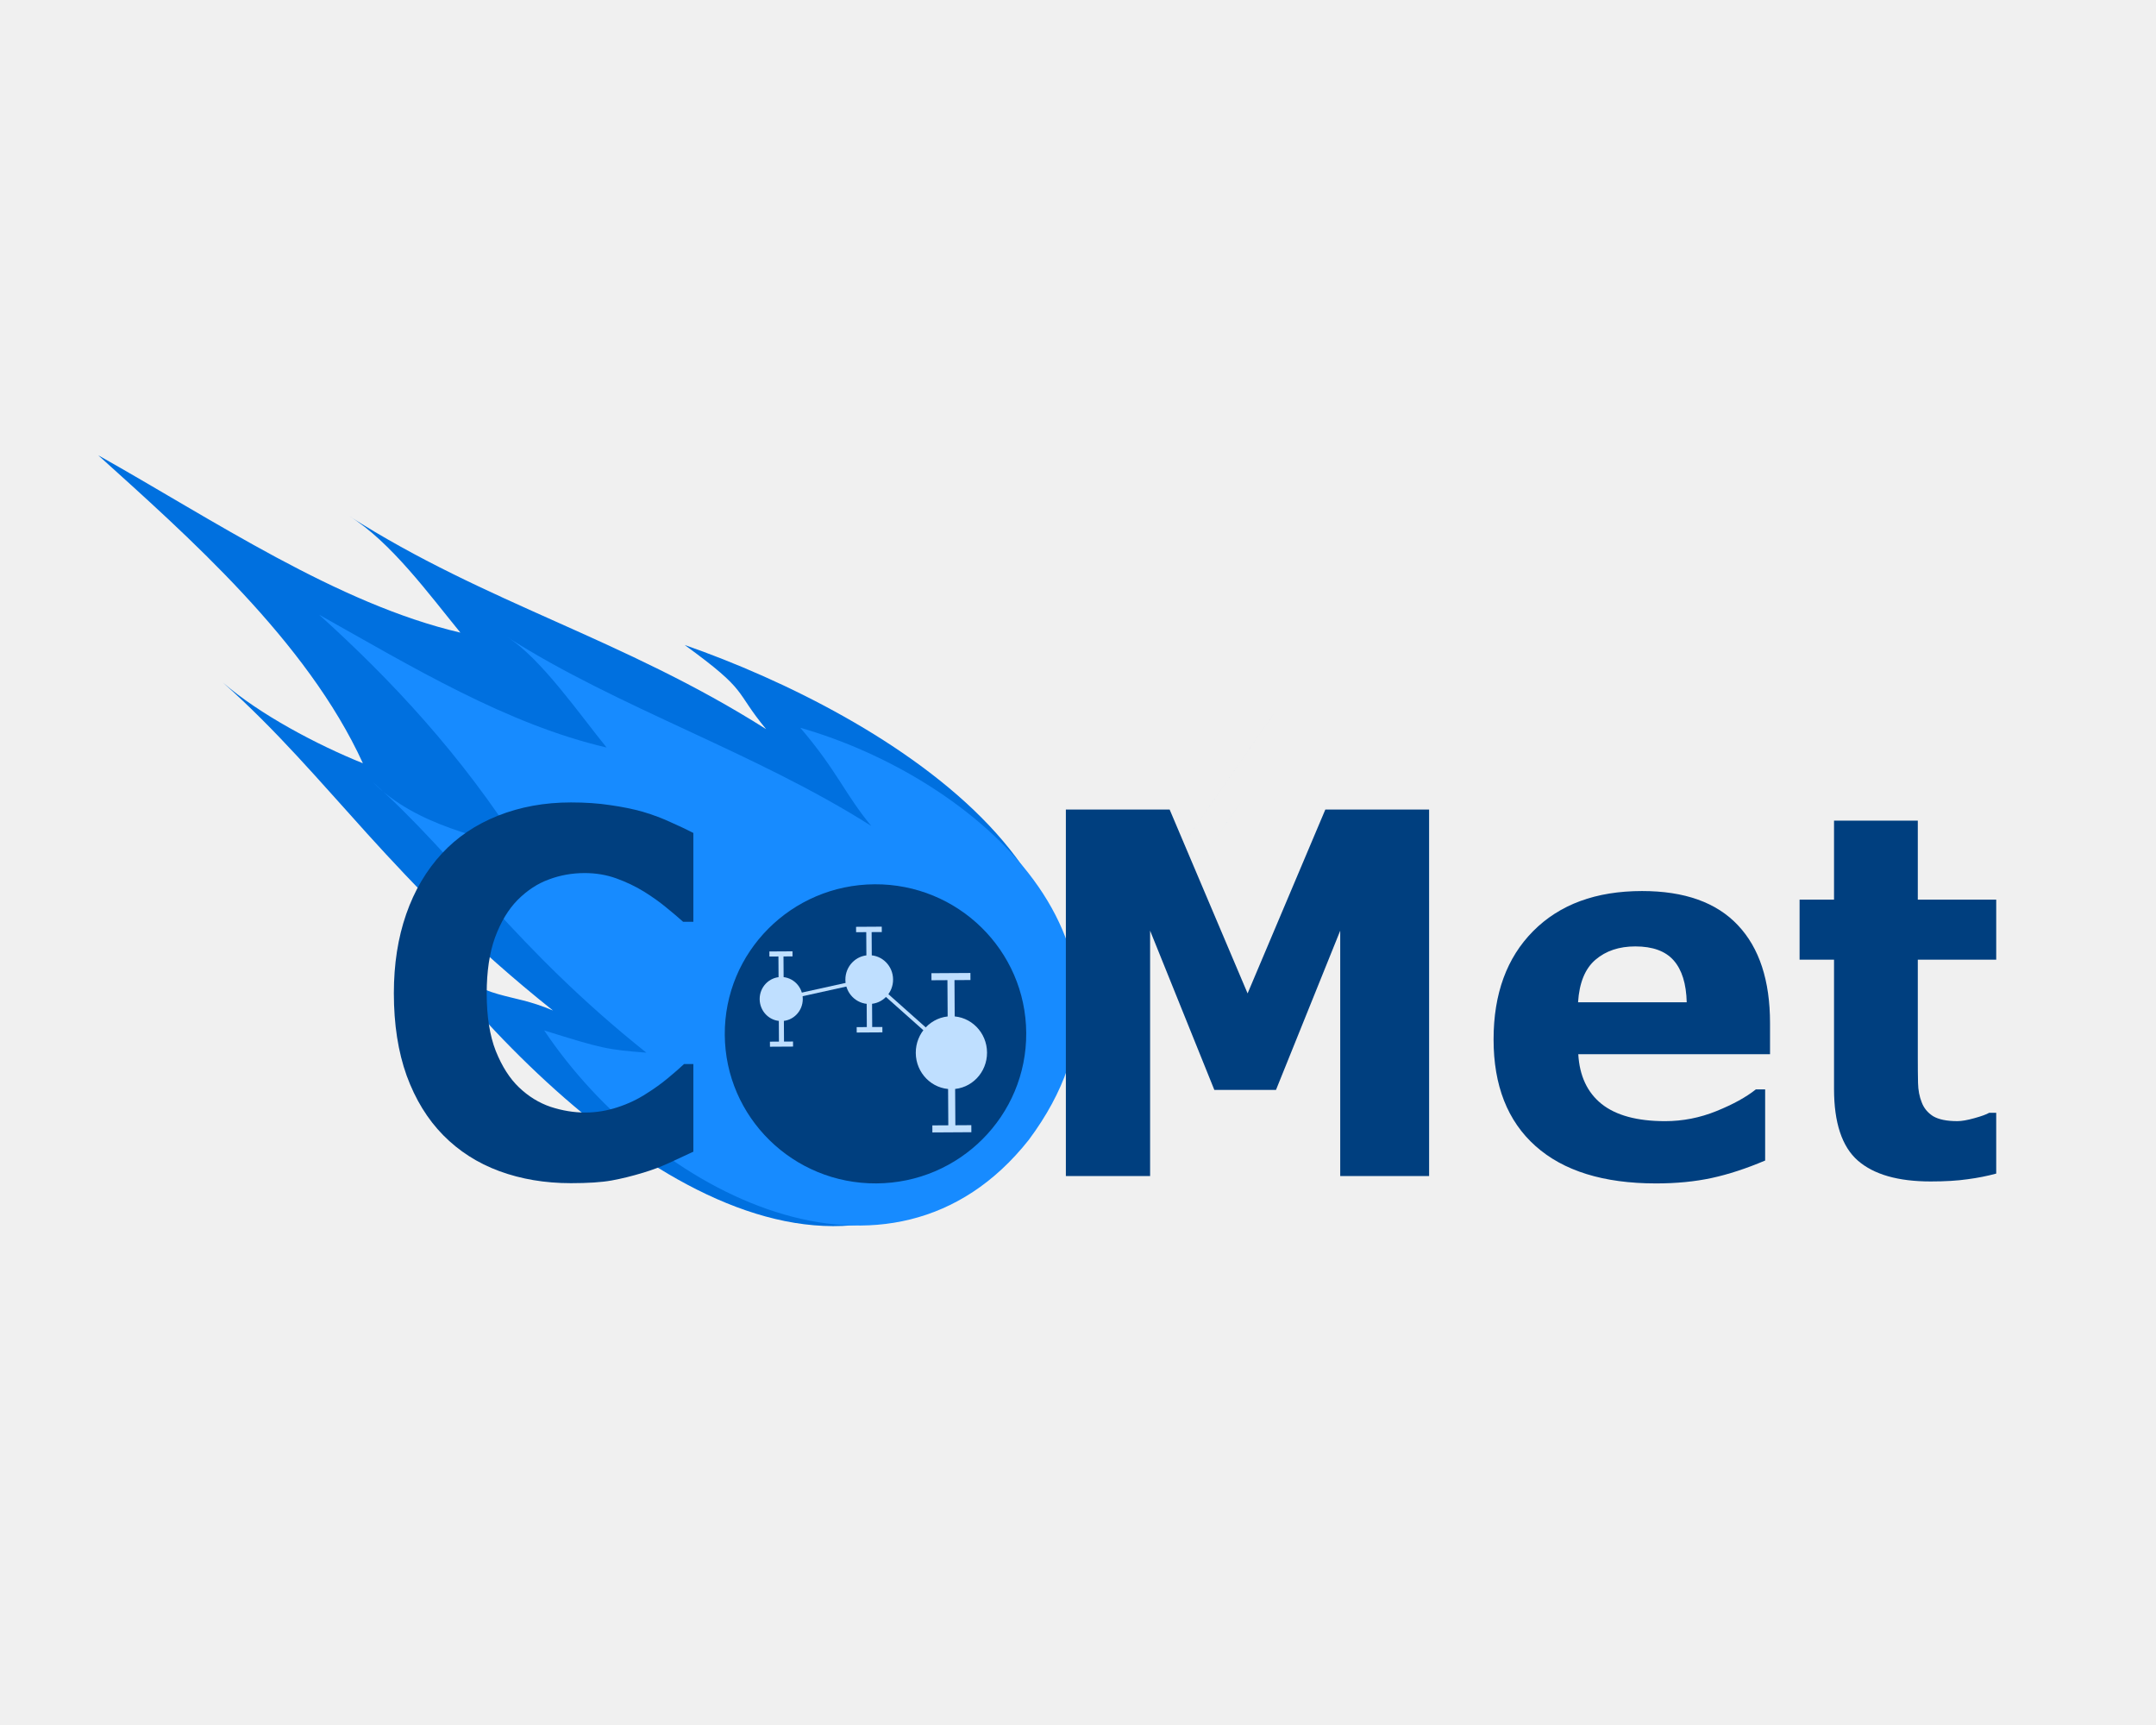
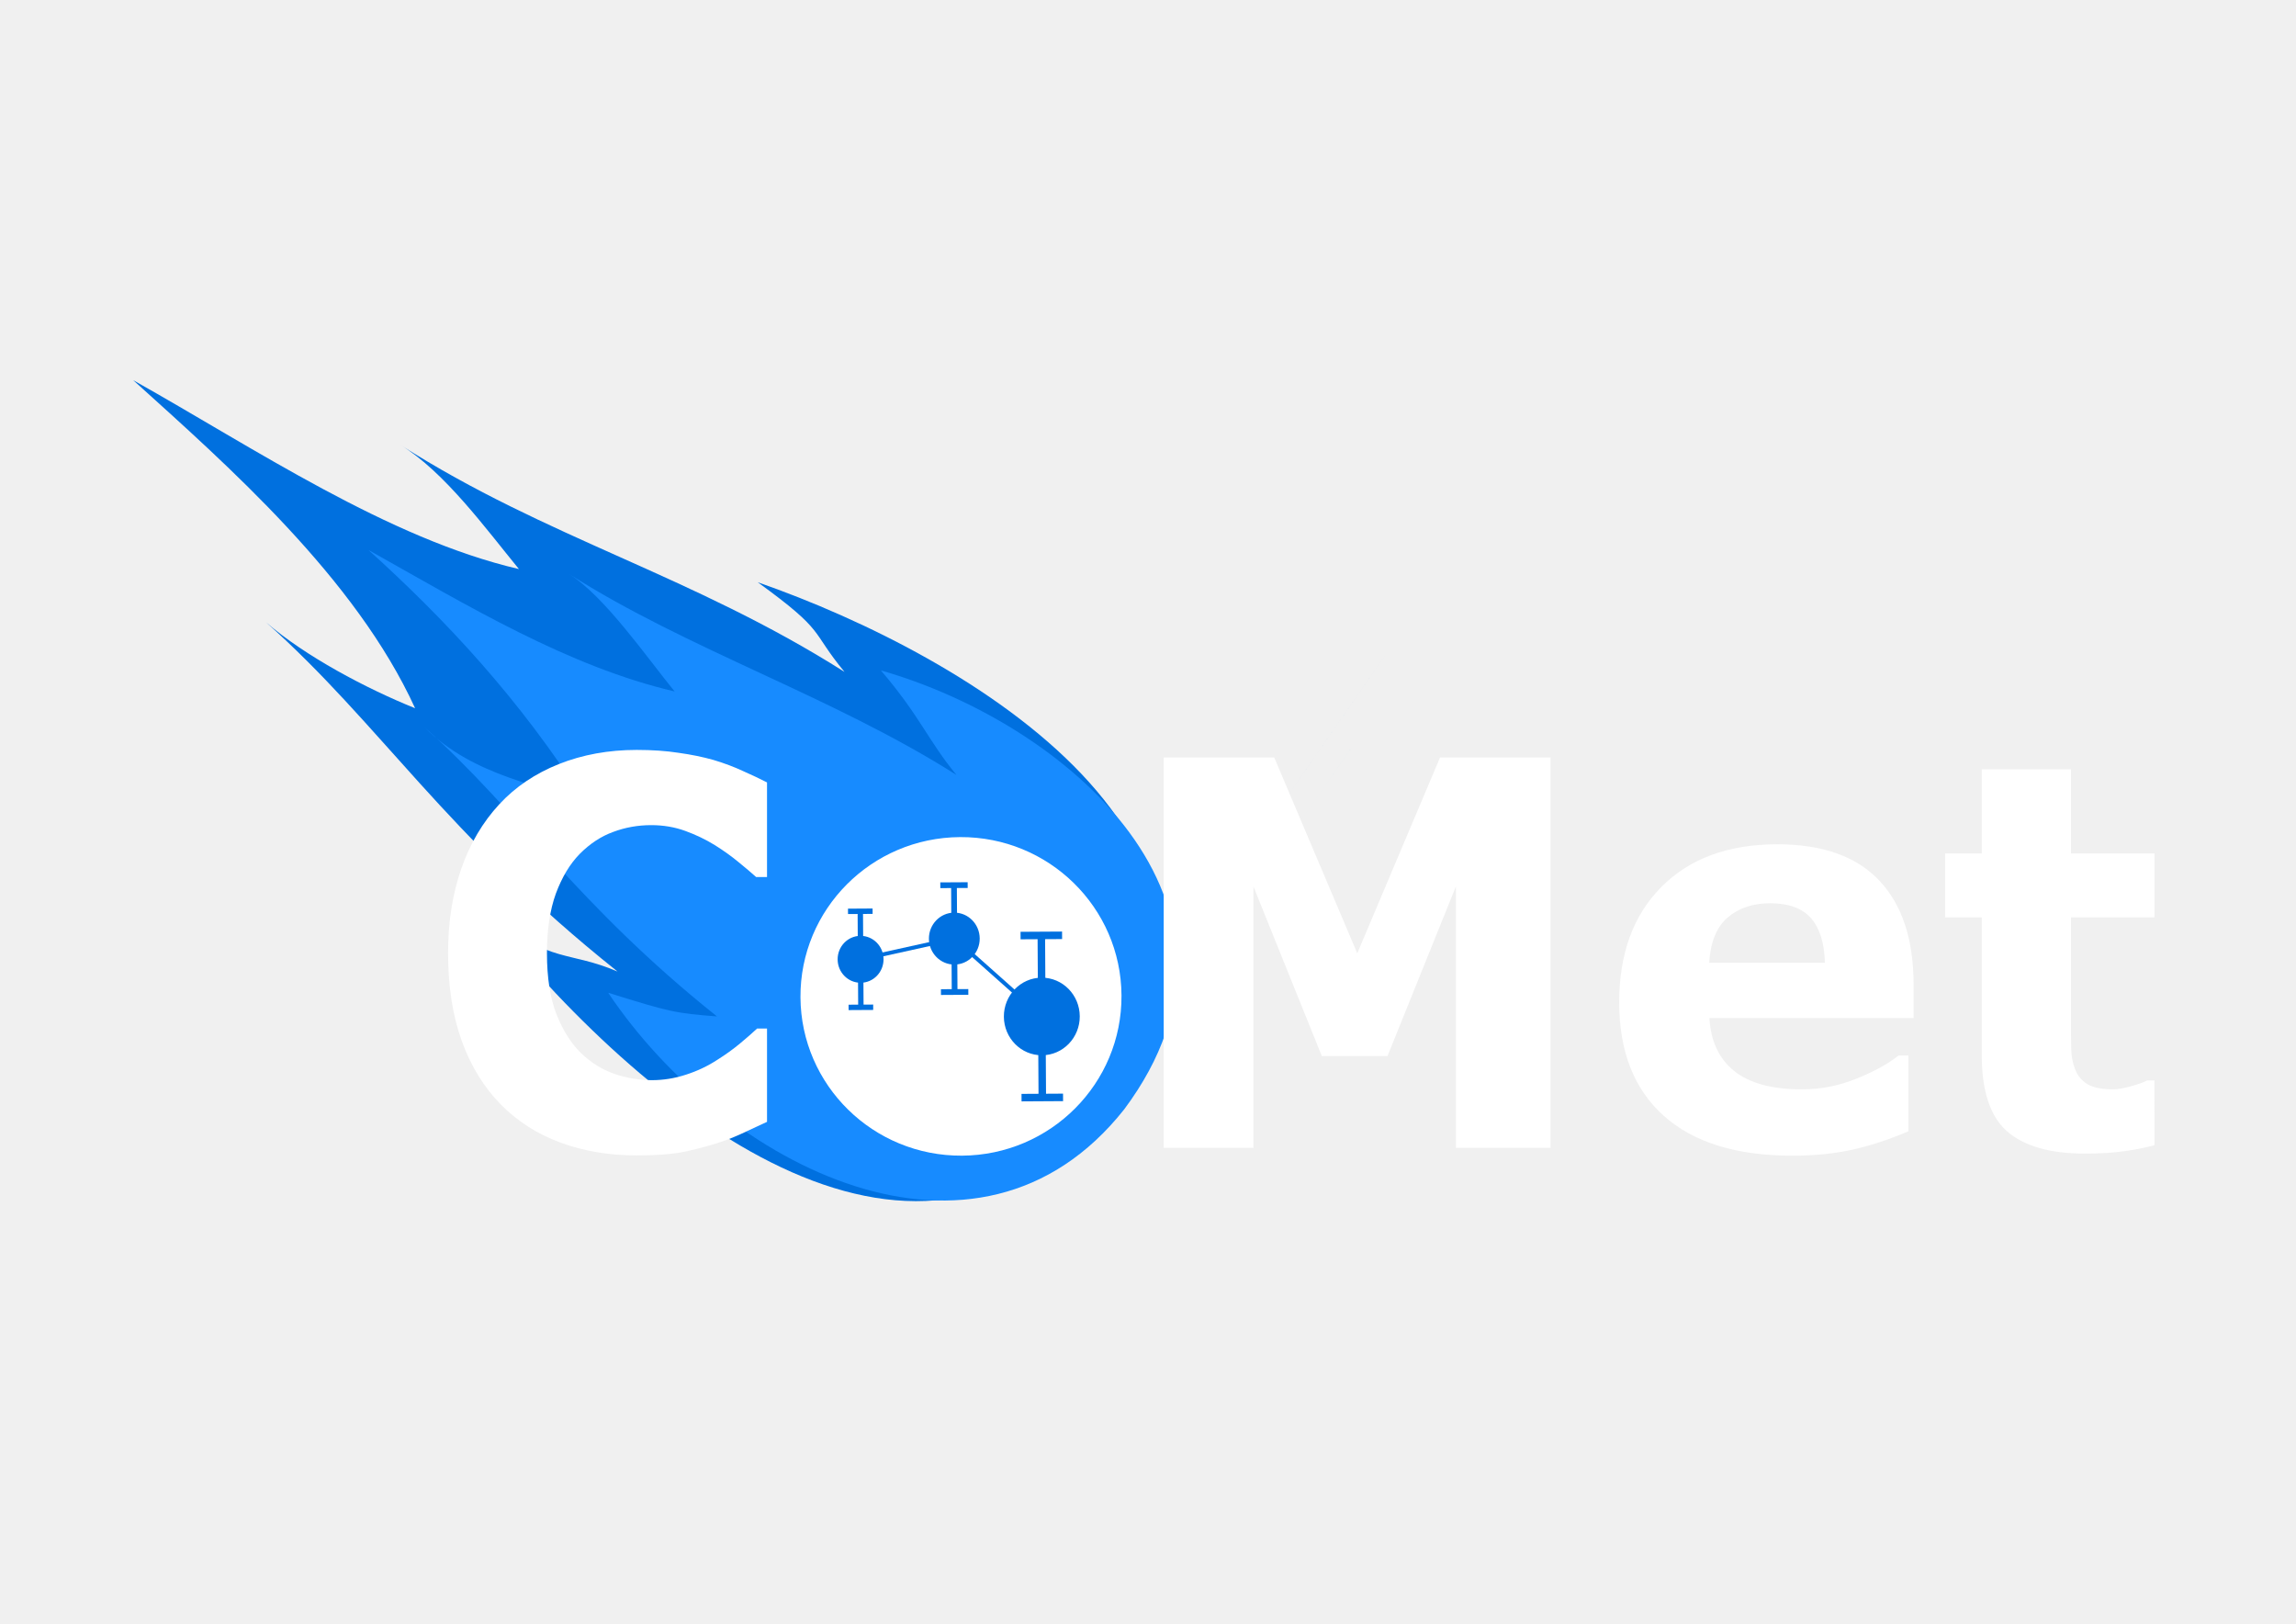
- <svg xmlns="http://www.w3.org/2000/svg" width="500mm" height="400mm" viewBox="0 0 297 210" version="1.1" id="svg909">
+ <svg xmlns="http://www.w3.org/2000/svg" id="svg909" version="1.1" viewBox="0 0 297 210" height="210mm" width="297mm">
  <defs id="defs903" />
  <g id="layer1">
-     <path d="M 13.53,48.909 C 25.663,59.88 42.282,74.448 49.99,91.332 43.669,88.787 35.777,84.611 30.713,80.219 c 14.826,13.192 23.075,27.322 45.464,45.168 -6.341,-2.706 -8.283,-0.927 -16.715,-7.19 21.688,26.94 56.421,53.473 79.795,23.905 C 163.684,109.353 121.729,84.587 94.317,75.041 103.281,81.547 101.025,81.172 105.536,86.631 85.736,74.081 67.071,69.39 48.112,57.289 53.827,60.811 59.12,68.08 63.422,73.336 46.516,69.402 29.314,57.765 13.53,48.909 Z M 136.6,140.503 c 67.302,-96.953 33.651,-48.476 0,0 z" style="fill:#0070df;fill-opacity:1;stroke-width:0.237" id="path985" />
-     <path d="m 43.96,70.869 c 9.864,8.919 19.566,19.214 28.047,32.613 -5.139,-2.069 -14.392,-3.248 -20.742,-9.633 12.054,10.725 19.575,22.836 37.777,37.345 -5.409,-0.423 -6.093,-0.569 -14.076,-3.063 15.102,22.545 47.753,39.111 66.755,15.073 19.858,-26.625 -7.612,-49.953 -31.476,-56.761 5.075,5.93 6.104,9.077 9.772,13.516 C 103.919,89.755 85.249,83.763 69.835,73.925 74.482,76.788 80.064,84.89 83.562,89.162 69.817,85.965 56.792,78.069 43.96,70.869 Z m 95.6,71.034 c 54.716,-78.821 27.358,-39.411 0,0 z" style="fill:#178bff;fill-opacity:1;stroke-width:0.193" id="path987" />
-     <ellipse cy="129.314" cx="119.828" id="ellipse1542" style="opacity:0.999;fill:#003f7f;fill-opacity:1;stroke:none;stroke-width:0.812;stroke-linecap:round;stroke-linejoin:round;stroke-miterlimit:4;stroke-dasharray:none" transform="matrix(0.9999824,-0.00592983,0.00602374,0.9999819,0,0)" rx="20.764" ry="20.601" />
-     <path d="m 128.438,141.696 5.37,-0.032 m -5.496,-20.93 5.37,-0.032 m -2.559,20.978 -0.126,-20.962 m 4.486,10.455 a 4.534,4.422 89.549 0 1 -4.395,4.56 4.534,4.422 89.549 0 1 -4.45,-4.508 4.534,4.422 89.549 0 1 4.395,-4.56 4.534,4.422 89.549 0 1 4.45,4.508" style="fill:#bfdfff;fill-opacity:1;stroke:#bfdfff;stroke-width:0.971;stroke-linecap:butt;stroke-linejoin:miter;stroke-miterlimit:4;stroke-dasharray:none;stroke-opacity:1" id="path992" />
-     <path id="path994" style="fill:#bfdfff;fill-opacity:1;stroke:#bfdfff;stroke-width:0.742;stroke-linecap:butt;stroke-linejoin:miter;stroke-miterlimit:4;stroke-dasharray:none;stroke-opacity:1" d="m 118.014,128.047 3.539,-0.021 m -3.623,-13.796 3.539,-0.021 m -1.687,13.828 -0.083,-13.817 m 2.957,6.891 a 2.989,2.915 89.549 0 1 -2.897,3.006 2.989,2.915 89.549 0 1 -2.933,-2.971 2.989,2.915 89.549 0 1 2.897,-3.006 2.989,2.915 89.549 0 1 2.933,2.971" />
-     <path d="m 106.064,130.025 3.182,-0.019 m -3.257,-12.403 3.182,-0.019 m -1.516,12.432 -0.075,-12.422 m 2.658,6.196 a 2.687,2.621 89.549 0 1 -2.605,2.702 2.687,2.621 89.549 0 1 -2.637,-2.671 2.687,2.621 89.549 0 1 2.605,-2.702 2.687,2.621 89.549 0 1 2.637,2.671" style="fill:#bfdfff;fill-opacity:1;stroke:#bfdfff;stroke-width:0.697;stroke-linecap:butt;stroke-linejoin:miter;stroke-miterlimit:4;stroke-dasharray:none;stroke-opacity:1" id="path996" />
-     <path id="path998" d="m 131.059,131.2 -11.318,-10.072 -12.124,2.677" style="fill:none;stroke:#bfdfff;stroke-width:0.51;stroke-linecap:butt;stroke-linejoin:miter;stroke-miterlimit:4;stroke-dasharray:none;stroke-opacity:1" />
-     <g style="font-style:normal;font-variant:normal;font-weight:bold;font-stretch:normal;font-size:67.512px;line-height:1.25;font-family:sans-serif;-inkscape-font-specification:'sans-serif, Bold';font-variant-ligatures:normal;font-variant-caps:normal;font-variant-numeric:normal;font-variant-east-asian:normal;opacity:0.999;fill:#003f7f;fill-opacity:1;stroke:none;stroke-width:0.703" id="text1548" transform="scale(0.9724301,1.028352)" aria-label="C  Met">
-       <path id="path863" style="font-style:normal;font-variant:normal;font-weight:bold;font-stretch:normal;font-size:67.512px;font-family:sans-serif;-inkscape-font-specification:'sans-serif, Bold';font-variant-ligatures:normal;font-variant-caps:normal;font-variant-numeric:normal;font-variant-east-asian:normal;fill:#003f7f;fill-opacity:1;stroke-width:0.703" d="m 80.848,145.056 q -5.472,0 -10.12,-1.615 -4.615,-1.615 -7.945,-4.813 -3.329,-3.198 -5.176,-7.978 -1.813,-4.78 -1.813,-11.043 0,-5.835 1.747,-10.582 1.747,-4.747 5.077,-8.142 3.198,-3.264 7.912,-5.044 4.747,-1.78 10.351,-1.78 3.099,0 5.571,0.363 2.505,0.33 4.615,0.89 2.209,0.626 3.989,1.417 1.813,0.758 3.165,1.417 V 110.047 h -1.45 q -0.923,-0.791 -2.341,-1.879 -1.385,-1.088 -3.165,-2.143 -1.813,-1.055 -3.923,-1.78 -2.11,-0.725 -4.516,-0.725 -2.67,0 -5.077,0.857 -2.406,0.824 -4.45,2.769 -1.945,1.879 -3.165,4.978 -1.187,3.099 -1.187,7.516 0,4.615 1.286,7.714 1.319,3.099 3.297,4.879 2.011,1.813 4.483,2.604 2.472,0.758 4.879,0.758 2.308,0 4.549,-0.692 2.275,-0.692 4.187,-1.879 1.615,-0.956 3,-2.044 1.385,-1.088 2.275,-1.879 h 1.319 v 11.736 q -1.846,0.824 -3.527,1.549 -1.681,0.725 -3.527,1.253 -2.406,0.692 -4.516,1.055 -2.11,0.363 -5.802,0.363 z" />
-       <path id="path865" style="font-style:normal;font-variant:normal;font-weight:bold;font-stretch:normal;font-size:67.512px;font-family:sans-serif;-inkscape-font-specification:'sans-serif, Bold';font-variant-ligatures:normal;font-variant-caps:normal;font-variant-numeric:normal;font-variant-east-asian:normal;fill:#003f7f;fill-opacity:1;stroke-width:0.703" d="m 202.45,144.1 h -12.593 v -32.866 l -9.098,21.328 h -8.736 l -9.098,-21.328 v 32.866 H 150.991 V 95.015 h 14.702 l 11.043,24.625 11.01,-24.625 h 14.702 z" />
-       <path id="path867" style="font-style:normal;font-variant:normal;font-weight:bold;font-stretch:normal;font-size:67.512px;font-family:sans-serif;-inkscape-font-specification:'sans-serif, Bold';font-variant-ligatures:normal;font-variant-caps:normal;font-variant-numeric:normal;font-variant-east-asian:normal;fill:#003f7f;fill-opacity:1;stroke-width:0.703" d="m 250.744,127.783 h -27.163 q 0.264,4.351 3.297,6.659 3.066,2.308 8.999,2.308 3.758,0 7.285,-1.352 3.527,-1.352 5.571,-2.901 h 1.319 v 9.527 q -4.022,1.615 -7.582,2.341 -3.56,0.725 -7.879,0.725 -11.142,0 -17.076,-5.011 -5.934,-5.011 -5.934,-14.274 0,-9.164 5.604,-14.505 5.637,-5.373 15.428,-5.373 9.032,0 13.582,4.582 4.549,4.549 4.549,13.12 z m -11.801,-6.956 q -0.099,-3.725 -1.846,-5.604 -1.747,-1.879 -5.439,-1.879 -3.428,0 -5.637,1.78 -2.209,1.78 -2.472,5.703 z" />
-       <path id="path869" style="font-style:normal;font-variant:normal;font-weight:bold;font-stretch:normal;font-size:67.512px;font-family:sans-serif;-inkscape-font-specification:'sans-serif, Bold';font-variant-ligatures:normal;font-variant-caps:normal;font-variant-numeric:normal;font-variant-east-asian:normal;fill:#003f7f;fill-opacity:1;stroke-width:0.703" d="m 282.786,143.771 q -1.912,0.494 -4.055,0.758 -2.143,0.297 -5.241,0.297 -6.923,0 -10.318,-2.802 -3.362,-2.802 -3.362,-9.593 v -17.307 h -4.879 v -8.043 h 4.879 V 96.499 h 11.867 v 10.582 h 11.109 v 8.043 h -11.109 v 13.12 q 0,1.945 0.033,3.395 0.033,1.45 0.527,2.604 0.462,1.154 1.615,1.846 1.187,0.659 3.428,0.659 0.923,0 2.406,-0.396 1.516,-0.396 2.11,-0.725 h 0.989 z" />
+     <path id="path985" style="fill:#0070df;fill-opacity:1;stroke-width:0.237" d="m 17.234,49.174 c 12.133,10.971 28.752,25.539 36.46,42.423 -6.321,-2.545 -14.213,-6.721 -19.277,-11.113 14.826,13.192 23.075,27.322 45.464,45.168 -6.341,-2.706 -8.283,-0.927 -16.715,-7.19 21.688,26.94 56.421,53.473 79.795,23.905 24.426,-32.75 -17.528,-57.516 -44.941,-67.061 8.965,6.505 6.708,6.131 11.219,11.59 C 89.44,74.345 70.776,69.655 51.816,57.553 57.532,61.075 62.824,68.344 67.126,73.6 50.22,69.667 33.019,58.03 17.234,49.174 Z M 140.304,140.767 c 67.302,-96.953 33.651,-48.476 0,0 z" />
+     <path id="path987" style="fill:#178bff;fill-opacity:1;stroke-width:0.193" d="m 47.664,71.134 c 9.864,8.919 19.566,19.215 28.047,32.613 -5.139,-2.069 -14.392,-3.248 -20.742,-9.633 12.054,10.725 19.575,22.836 37.777,37.345 -5.409,-0.423 -6.093,-0.569 -14.076,-3.063 15.102,22.545 47.753,39.111 66.756,15.073 19.858,-26.625 -7.612,-49.953 -31.476,-56.761 5.075,5.93 6.104,9.077 9.772,13.516 C 107.624,90.02 88.953,84.028 73.539,74.189 c 4.646,2.863 10.229,10.965 13.727,15.238 C 73.522,86.229 60.497,78.334 47.664,71.134 Z m 95.6,71.034 c 54.716,-78.821 27.358,-39.411 0,0 z" />
+     <ellipse ry="20.601" rx="20.764" transform="matrix(0.9999824,-0.00592983,0.00602374,0.9999819,0,0)" style="opacity:0.999;fill:#ffffff;fill-opacity:1;stroke:none;stroke-width:0.812;stroke-linecap:round;stroke-linejoin:round;stroke-miterlimit:4;stroke-dasharray:none" id="ellipse1542" cx="123.53" cy="129.601" />
+     <path id="path992" style="fill:#0070df;fill-opacity:1;stroke:#0070df;stroke-width:0.971;stroke-linecap:butt;stroke-linejoin:miter;stroke-miterlimit:4;stroke-dasharray:none;stroke-opacity:1" d="m 132.142,141.961 5.37,-0.032 m -5.496,-20.93 5.37,-0.032 m -2.559,20.978 -0.126,-20.962 m 4.486,10.455 a 4.534,4.422 89.549 0 1 -4.395,4.56 4.534,4.422 89.549 0 1 -4.45,-4.508 4.534,4.422 89.549 0 1 4.395,-4.56 4.534,4.422 89.549 0 1 4.45,4.508" />
+     <path d="m 121.718,128.311 3.539,-0.021 m -3.623,-13.796 3.539,-0.021 m -1.687,13.828 -0.083,-13.817 m 2.957,6.891 a 2.989,2.915 89.549 0 1 -2.897,3.006 2.989,2.915 89.549 0 1 -2.933,-2.971 2.989,2.915 89.549 0 1 2.897,-3.006 2.989,2.915 89.549 0 1 2.933,2.971" style="fill:#0070df;fill-opacity:1;stroke:#0070df;stroke-width:0.742;stroke-linecap:butt;stroke-linejoin:miter;stroke-miterlimit:4;stroke-dasharray:none;stroke-opacity:1" id="path994" />
+     <path id="path996" style="fill:#0070df;fill-opacity:1;stroke:#0070df;stroke-width:0.697;stroke-linecap:butt;stroke-linejoin:miter;stroke-miterlimit:4;stroke-dasharray:none;stroke-opacity:1" d="m 109.769,130.29 3.182,-0.019 m -3.257,-12.403 3.182,-0.019 m -1.516,12.432 -0.075,-12.422 m 2.658,6.196 a 2.687,2.621 89.549 0 1 -2.605,2.702 2.687,2.621 89.549 0 1 -2.637,-2.671 2.687,2.621 89.549 0 1 2.605,-2.702 2.687,2.621 89.549 0 1 2.637,2.671" />
+     <path style="fill:none;stroke:#0070df;stroke-width:0.51;stroke-linecap:butt;stroke-linejoin:miter;stroke-miterlimit:4;stroke-dasharray:none;stroke-opacity:1" d="m 134.764,131.464 -11.318,-10.072 -12.124,2.677" id="path998" />
+     <g style="font-style:normal;font-variant:normal;font-weight:bold;font-stretch:normal;font-size:67.512px;line-height:1.25;font-family:sans-serif;-inkscape-font-specification:'sans-serif, Bold';font-variant-ligatures:normal;font-variant-caps:normal;font-variant-numeric:normal;font-variant-east-asian:normal;opacity:0.999;fill:#ffffff;fill-opacity:1;stroke:none;stroke-width:0.703" id="text1548" transform="scale(0.9724301,1.028352)" aria-label="C  Met">
+       <path id="path1448" style="font-style:normal;font-variant:normal;font-weight:bold;font-stretch:normal;font-size:67.512px;font-family:sans-serif;-inkscape-font-specification:'sans-serif, Bold';font-variant-ligatures:normal;font-variant-caps:normal;font-variant-numeric:normal;font-variant-east-asian:normal;fill:#ffffff;fill-opacity:1;stroke-width:0.703" d="m 84.658,145.313 q -5.472,0 -10.12,-1.615 -4.615,-1.615 -7.945,-4.813 -3.329,-3.198 -5.176,-7.978 -1.813,-4.78 -1.813,-11.043 0,-5.835 1.747,-10.582 1.747,-4.747 5.077,-8.142 3.198,-3.264 7.912,-5.044 4.747,-1.78 10.351,-1.78 3.099,0 5.571,0.363 2.505,0.33 4.615,0.89 2.209,0.626 3.989,1.417 1.813,0.758 3.165,1.417 v 11.9 h -1.45 q -0.923,-0.791 -2.341,-1.879 -1.385,-1.088 -3.165,-2.143 -1.813,-1.055 -3.923,-1.78 -2.11,-0.725 -4.516,-0.725 -2.67,0 -5.077,0.857 -2.406,0.824 -4.45,2.769 -1.945,1.879 -3.165,4.978 -1.187,3.099 -1.187,7.516 0,4.615 1.286,7.714 1.319,3.099 3.297,4.879 2.011,1.813 4.483,2.604 2.472,0.758 4.879,0.758 2.308,0 4.549,-0.692 2.275,-0.692 4.187,-1.879 1.615,-0.956 3,-2.044 1.385,-1.088 2.275,-1.879 h 1.319 v 11.736 q -1.846,0.824 -3.527,1.549 -1.681,0.725 -3.527,1.253 -2.406,0.692 -4.516,1.055 -2.11,0.363 -5.802,0.363 z" />
+       <path id="path1450" style="font-style:normal;font-variant:normal;font-weight:bold;font-stretch:normal;font-size:67.512px;font-family:sans-serif;-inkscape-font-specification:'sans-serif, Bold';font-variant-ligatures:normal;font-variant-caps:normal;font-variant-numeric:normal;font-variant-east-asian:normal;fill:#ffffff;fill-opacity:1;stroke-width:0.703" d="m 206.259,144.357 h -12.593 v -32.866 l -9.098,21.328 h -8.736 l -9.098,-21.328 v 32.866 H 154.801 V 95.272 h 14.702 l 11.043,24.625 11.01,-24.625 h 14.702 z" />
+       <path id="path1452" style="font-style:normal;font-variant:normal;font-weight:bold;font-stretch:normal;font-size:67.512px;font-family:sans-serif;-inkscape-font-specification:'sans-serif, Bold';font-variant-ligatures:normal;font-variant-caps:normal;font-variant-numeric:normal;font-variant-east-asian:normal;fill:#ffffff;fill-opacity:1;stroke-width:0.703" d="m 254.553,128.04 h -27.163 q 0.264,4.351 3.297,6.659 3.066,2.308 8.999,2.308 3.758,0 7.285,-1.352 3.527,-1.352 5.571,-2.901 h 1.319 v 9.527 q -4.022,1.615 -7.582,2.341 -3.56,0.725 -7.879,0.725 -11.142,0 -17.076,-5.011 -5.934,-5.011 -5.934,-14.274 0,-9.164 5.604,-14.505 5.637,-5.373 15.428,-5.373 9.032,0 13.582,4.582 4.549,4.549 4.549,13.12 z m -11.801,-6.956 q -0.099,-3.725 -1.846,-5.604 -1.747,-1.879 -5.439,-1.879 -3.428,0 -5.637,1.78 -2.209,1.78 -2.472,5.703 z" />
+       <path id="path1454" style="font-style:normal;font-variant:normal;font-weight:bold;font-stretch:normal;font-size:67.512px;font-family:sans-serif;-inkscape-font-specification:'sans-serif, Bold';font-variant-ligatures:normal;font-variant-caps:normal;font-variant-numeric:normal;font-variant-east-asian:normal;fill:#ffffff;fill-opacity:1;stroke-width:0.703" d="m 286.595,144.028 q -1.912,0.494 -4.055,0.758 -2.143,0.297 -5.241,0.297 -6.923,0 -10.318,-2.802 -3.362,-2.802 -3.362,-9.593 v -17.307 h -4.879 v -8.043 h 4.879 V 96.756 h 11.867 v 10.582 h 11.109 v 8.043 h -11.109 v 13.12 q 0,1.945 0.033,3.395 0.033,1.45 0.527,2.604 0.462,1.154 1.615,1.846 1.187,0.659 3.428,0.659 0.923,0 2.406,-0.396 1.516,-0.396 2.11,-0.725 h 0.989 z" />
    </g>
  </g>
</svg>
